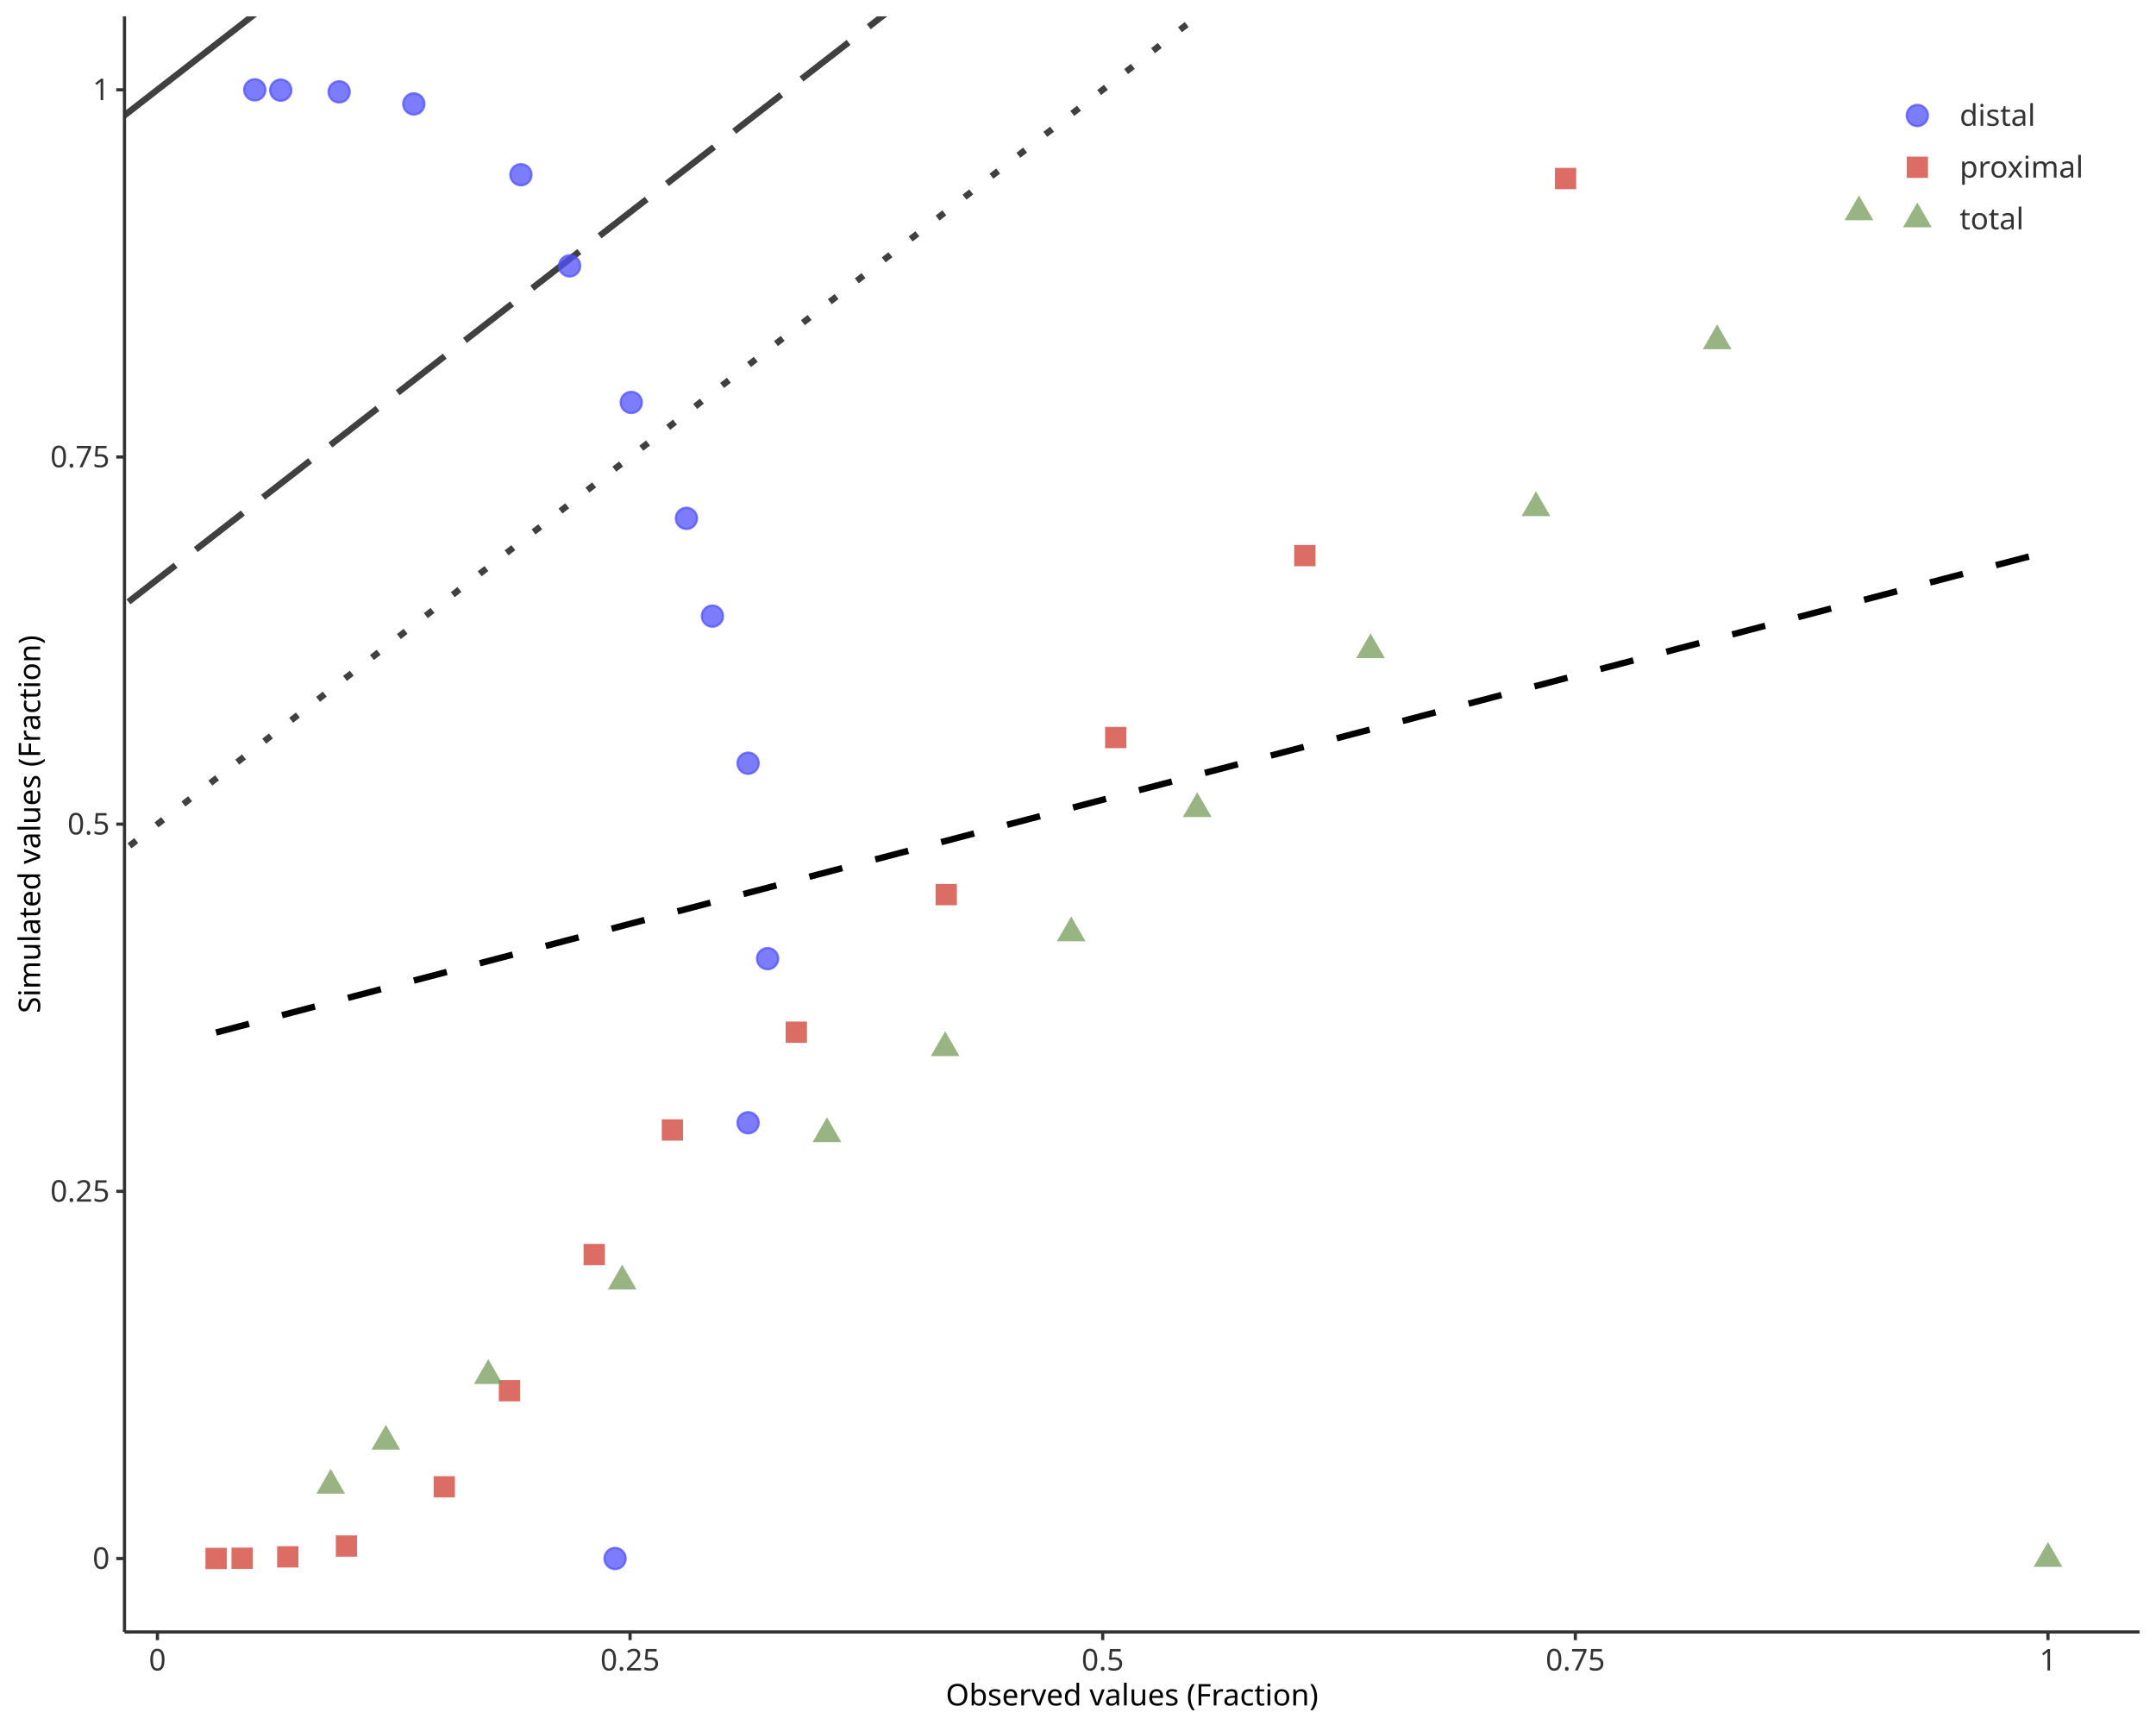
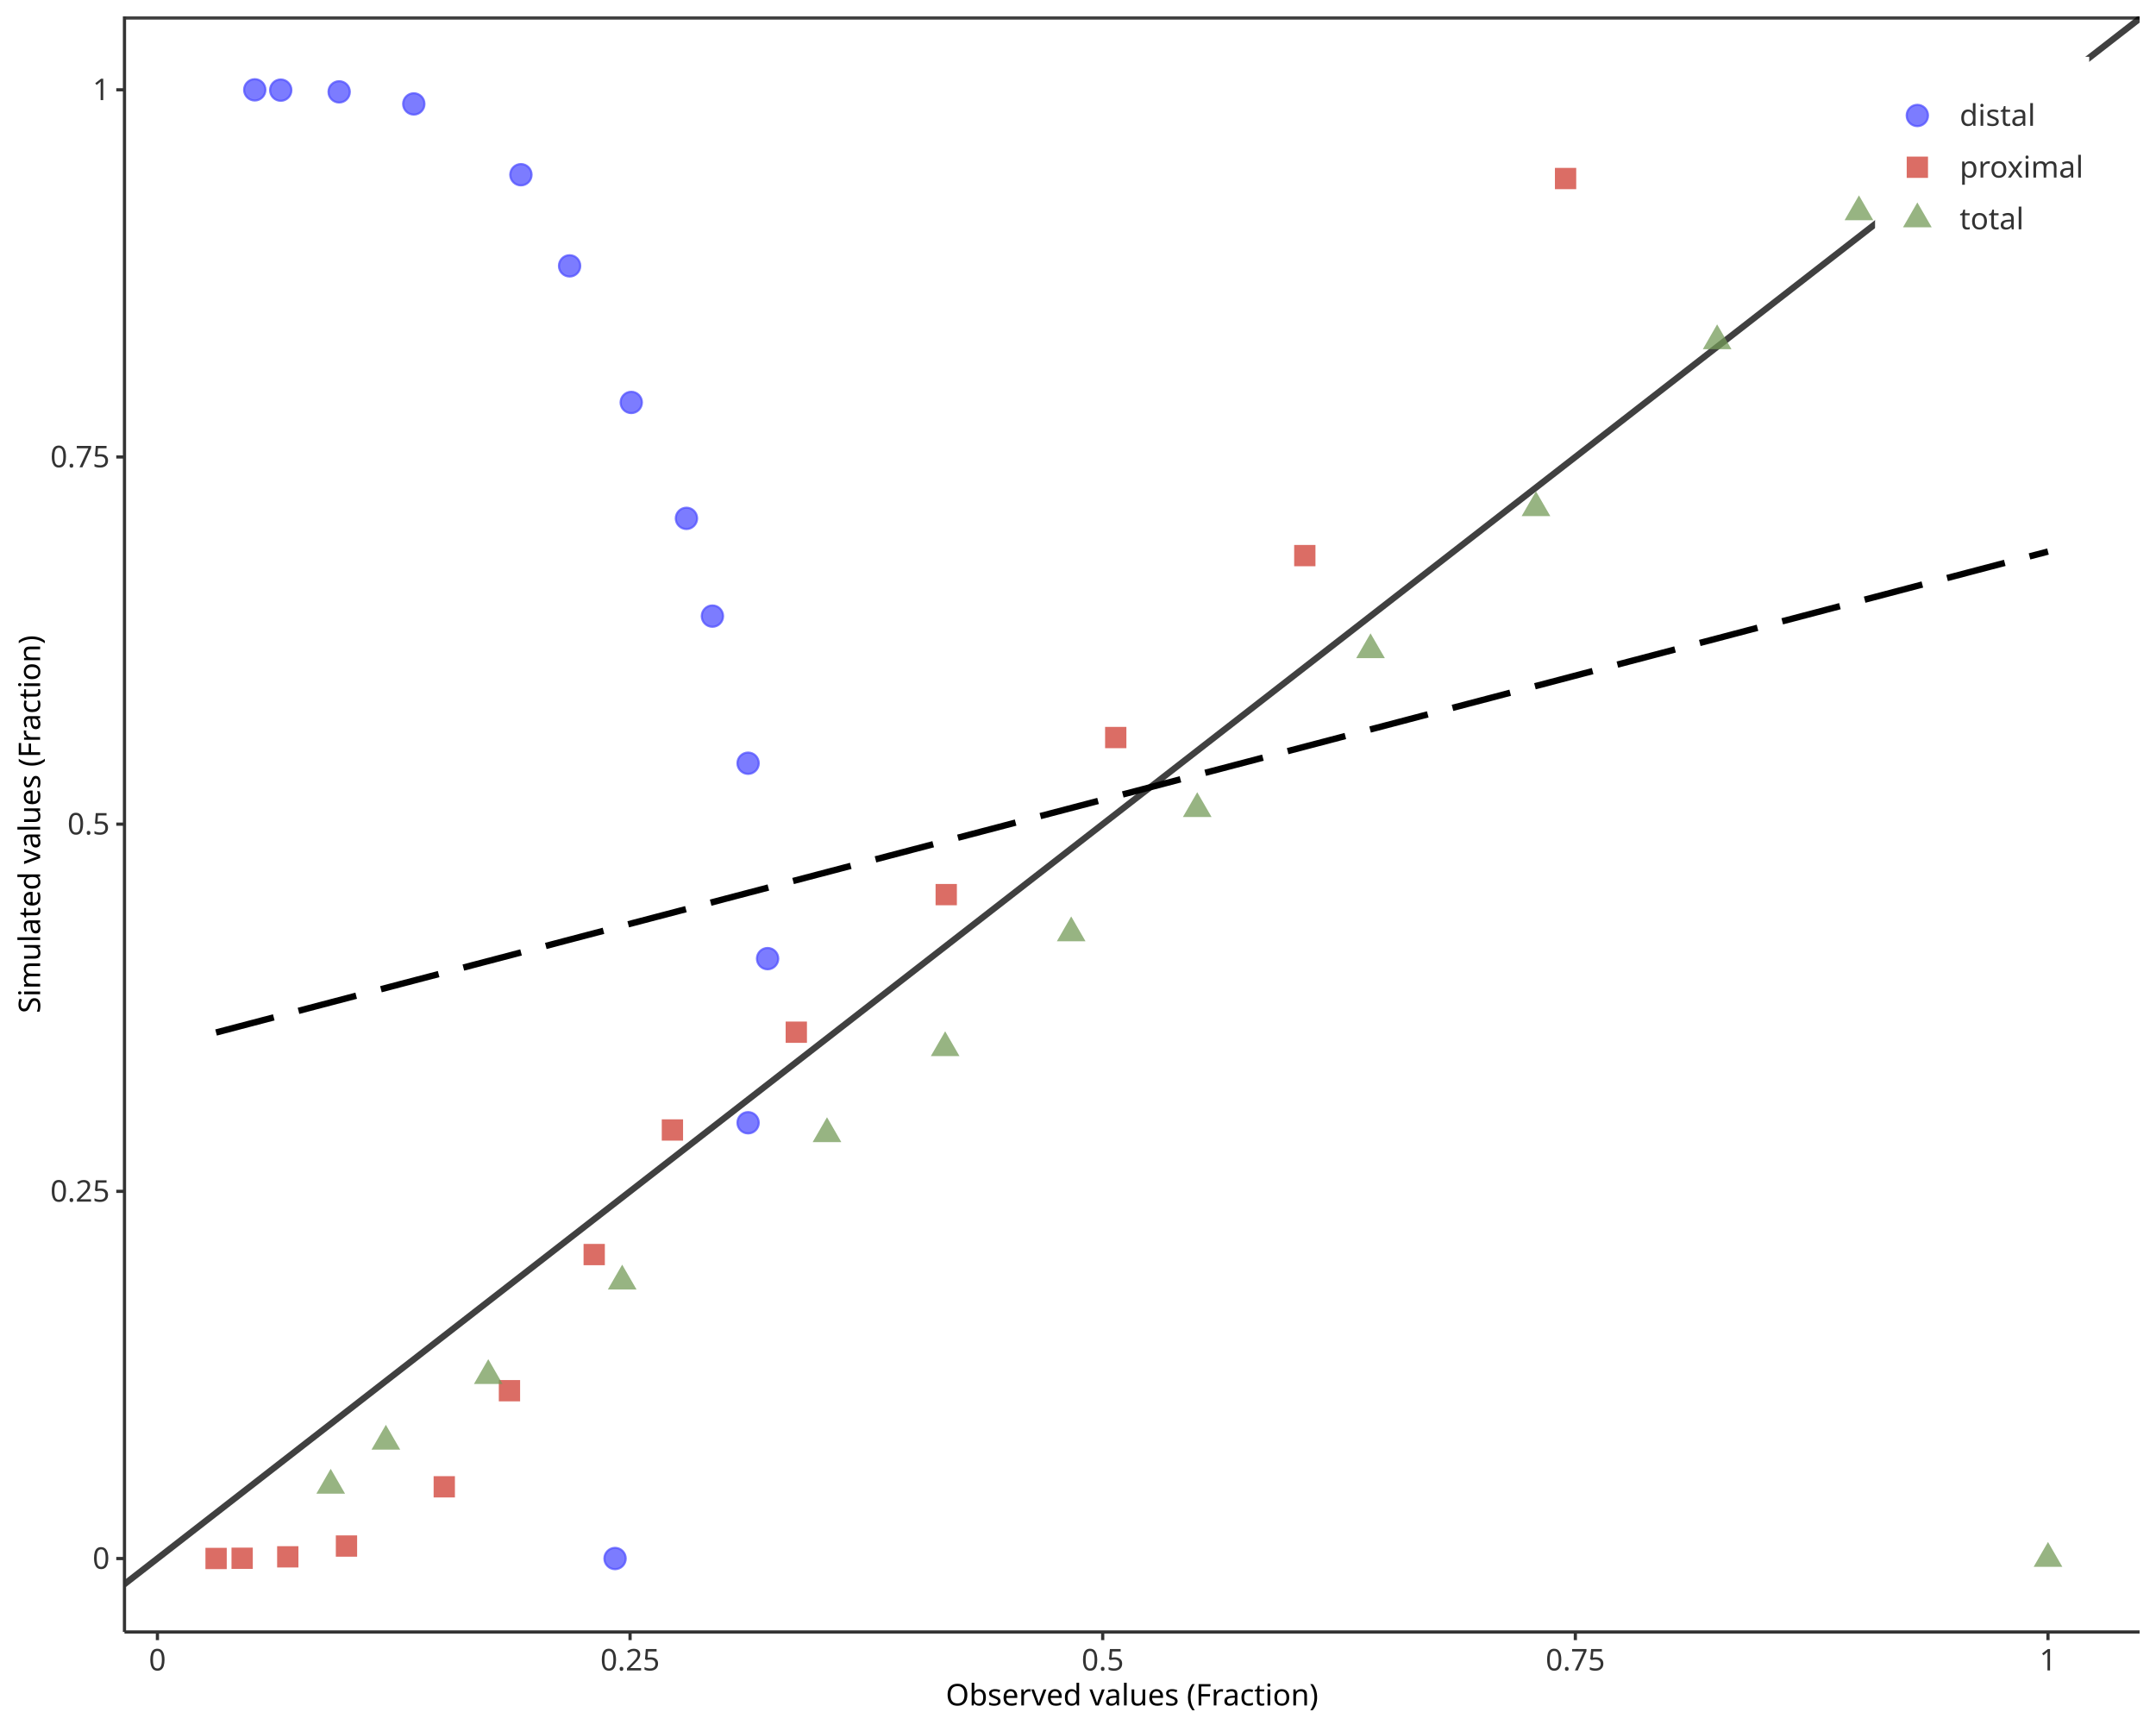
<svg xmlns="http://www.w3.org/2000/svg" class="svglite" data-engine-version="2.0" width="720.00pt" height="576.00pt" viewBox="0 0 720.00 576.00">
  <defs>
    <style type="text/css">
    .svglite line, .svglite polyline, .svglite polygon, .svglite path, .svglite rect, .svglite circle {
      fill: none;
      stroke: #000000;
      stroke-linecap: round;
      stroke-linejoin: round;
      stroke-miterlimit: 10.00;
    }
  </style>
  </defs>
  <rect width="100%" height="100%" style="stroke: none; fill: #FFFFFF;" />
  <defs>
    <clipPath id="cpMC4wMHw3MjAuMDB8MC4wMHw1NzYuMDA=">
      <rect x="0.00" y="0.00" width="720.00" height="576.00" />
    </clipPath>
  </defs>
  <g clip-path="url(#cpMC4wMHw3MjAuMDB8MC4wMHw1NzYuMDA=)">
    <rect x="0.00" y="0.00" width="720.00" height="576.00" style="stroke-width: 1.07; stroke: none; fill: #FFFFFF;" />
  </g>
  <defs>
    <clipPath id="cpNDEuNTd8NzE0LjUyfDUuNDh8NTQ0Ljkz">
      <rect x="41.57" y="5.48" width="672.95" height="539.45" />
    </clipPath>
  </defs>
  <g clip-path="url(#cpNDEuNTd8NzE0LjUyfDUuNDh8NTQ0Ljkz)">
    <rect x="41.57" y="5.48" width="672.95" height="539.45" style="stroke-width: 1.07; stroke: none; fill: #FFFFFF;" />
    <polyline points="41.57,459.11 714.52,459.11 " style="stroke-width: 0.53; stroke: #FFFFFF; stroke-linecap: butt;" />
    <polyline points="41.57,336.50 714.52,336.50 " style="stroke-width: 0.53; stroke: #FFFFFF; stroke-linecap: butt;" />
    <polyline points="41.57,213.89 714.52,213.89 " style="stroke-width: 0.53; stroke: #FFFFFF; stroke-linecap: butt;" />
    <polyline points="41.57,91.29 714.52,91.29 " style="stroke-width: 0.53; stroke: #FFFFFF; stroke-linecap: butt;" />
    <polyline points="131.49,544.93 131.49,5.48 " style="stroke-width: 0.53; stroke: #FFFFFF; stroke-linecap: butt;" />
    <polyline points="289.33,544.93 289.33,5.48 " style="stroke-width: 0.53; stroke: #FFFFFF; stroke-linecap: butt;" />
    <polyline points="447.17,544.93 447.17,5.48 " style="stroke-width: 0.53; stroke: #FFFFFF; stroke-linecap: butt;" />
    <polyline points="605.01,544.93 605.01,5.48 " style="stroke-width: 0.53; stroke: #FFFFFF; stroke-linecap: butt;" />
  </g>
  <g clip-path="url(#cpMC4wMHw3MjAuMDB8MC4wMHw1NzYuMDA=)">
</g>
  <g clip-path="url(#cpNDEuNTd8NzE0LjUyfDUuNDh8NTQ0Ljkz)">
</g>
  <g clip-path="url(#cpMC4wMHw3MjAuMDB8MC4wMHw1NzYuMDA=)">
</g>
  <g clip-path="url(#cpNDEuNTd8NzE0LjUyfDUuNDh8NTQ0Ljkz)">
</g>
  <g clip-path="url(#cpMC4wMHw3MjAuMDB8MC4wMHw1NzYuMDA=)">
</g>
  <g clip-path="url(#cpNDEuNTd8NzE0LjUyfDUuNDh8NTQ0Ljkz)">
</g>
  <g clip-path="url(#cpMC4wMHw3MjAuMDB8MC4wMHw1NzYuMDA=)">
</g>
  <g clip-path="url(#cpNDEuNTd8NzE0LjUyfDUuNDh8NTQ0Ljkz)">
</g>
  <g clip-path="url(#cpMC4wMHw3MjAuMDB8MC4wMHw1NzYuMDA=)">
</g>
  <g clip-path="url(#cpNDEuNTd8NzE0LjUyfDUuNDh8NTQ0Ljkz)">
</g>
  <g clip-path="url(#cpMC4wMHw3MjAuMDB8MC4wMHw1NzYuMDA=)">
</g>
  <g clip-path="url(#cpNDEuNTd8NzE0LjUyfDUuNDh8NTQ0Ljkz)">
</g>
  <g clip-path="url(#cpMC4wMHw3MjAuMDB8MC4wMHw1NzYuMDA=)">
</g>
  <g clip-path="url(#cpNDEuNTd8NzE0LjUyfDUuNDh8NTQ0Ljkz)">
</g>
  <g clip-path="url(#cpMC4wMHw3MjAuMDB8MC4wMHw1NzYuMDA=)">
</g>
  <g clip-path="url(#cpNDEuNTd8NzE0LjUyfDUuNDh8NTQ0Ljkz)">
</g>
  <g clip-path="url(#cpMC4wMHw3MjAuMDB8MC4wMHw1NzYuMDA=)">
</g>
  <g clip-path="url(#cpNDEuNTd8NzE0LjUyfDUuNDh8NTQ0Ljkz)">
</g>
  <g clip-path="url(#cpMC4wMHw3MjAuMDB8MC4wMHw1NzYuMDA=)">
</g>
  <g clip-path="url(#cpNDEuNTd8NzE0LjUyfDUuNDh8NTQ0Ljkz)">
</g>
  <g clip-path="url(#cpMC4wMHw3MjAuMDB8MC4wMHw1NzYuMDA=)">
</g>
  <g clip-path="url(#cpNDEuNTd8NzE0LjUyfDUuNDh8NTQ0Ljkz)">
</g>
  <g clip-path="url(#cpMC4wMHw3MjAuMDB8MC4wMHw1NzYuMDA=)">
</g>
  <g clip-path="url(#cpNDEuNTd8NzE0LjUyfDUuNDh8NTQ0Ljkz)">
</g>
  <g clip-path="url(#cpMC4wMHw3MjAuMDB8MC4wMHw1NzYuMDA=)">
</g>
  <g clip-path="url(#cpNDEuNTd8NzE0LjUyfDUuNDh8NTQ0Ljkz)">
</g>
  <g clip-path="url(#cpMC4wMHw3MjAuMDB8MC4wMHw1NzYuMDA=)">
</g>
  <g clip-path="url(#cpNDEuNTd8NzE0LjUyfDUuNDh8NTQ0Ljkz)">
</g>
  <g clip-path="url(#cpMC4wMHw3MjAuMDB8MC4wMHw1NzYuMDA=)">
</g>
  <g clip-path="url(#cpNDEuNTd8NzE0LjUyfDUuNDh8NTQ0Ljkz)">
</g>
  <g clip-path="url(#cpMC4wMHw3MjAuMDB8MC4wMHw1NzYuMDA=)">
</g>
  <g clip-path="url(#cpNDEuNTd8NzE0LjUyfDUuNDh8NTQ0Ljkz)">
-     <line x1="-631.38" y1="561.25" x2="1387.47" y2="-1006.93" style="stroke-width: 2.13; stroke: #000000; stroke-opacity: 0.75; stroke-linecap: butt;" />
-     <line x1="-631.38" y1="316.04" x2="1387.47" y2="-1252.15" style="stroke-width: 2.13; stroke: #000000; stroke-opacity: 0.75; stroke-dasharray: 19.92,8.54; stroke-linecap: butt;" />
-     <line x1="-631.38" y1="724.73" x2="1387.47" y2="-843.46" style="stroke-width: 2.13; stroke: #000000; stroke-opacity: 0.75; stroke-dasharray: 19.92,8.54; stroke-linecap: butt;" />
-     <line x1="-631.38" y1="70.82" x2="1387.47" y2="-1497.36" style="stroke-width: 2.13; stroke: #000000; stroke-opacity: 0.75; stroke-dasharray: 2.85,8.54; stroke-linecap: butt;" />
-     <line x1="-631.38" y1="806.47" x2="1387.47" y2="-761.72" style="stroke-width: 2.13; stroke: #000000; stroke-opacity: 0.75; stroke-dasharray: 2.85,8.54; stroke-linecap: butt;" />
-     <polyline points="72.16,344.77 79.91,342.73 87.65,340.70 95.39,338.67 103.14,336.63 110.88,334.60 118.62,332.57 126.37,330.54 134.11,328.50 141.86,326.47 149.60,324.44 157.34,322.40 165.09,320.37 172.83,318.34 180.58,316.31 188.32,314.27 196.06,312.24 203.81,310.21 211.55,308.17 219.30,306.14 227.04,304.11 234.78,302.08 242.53,300.04 250.27,298.01 258.02,295.98 265.76,293.94 273.50,291.91 281.25,289.88 288.99,287.84 296.74,285.81 304.48,283.78 312.22,281.75 319.97,279.71 327.71,277.68 335.45,275.65 343.20,273.61 350.94,271.58 358.69,269.55 366.43,267.52 374.17,265.48 381.92,263.45 389.66,261.42 397.41,259.38 405.15,257.35 412.89,255.32 420.64,253.29 428.38,251.25 436.13,249.22 443.87,247.19 451.61,245.15 459.36,243.12 467.10,241.09 474.85,239.05 482.59,237.02 490.33,234.99 498.08,232.96 505.82,230.92 513.57,228.89 521.31,226.86 529.05,224.82 536.80,222.79 544.54,220.76 552.29,218.73 560.03,216.69 567.77,214.66 575.52,212.63 583.26,210.59 591.00,208.56 598.75,206.53 606.49,204.50 614.24,202.46 621.98,200.43 629.72,198.40 637.47,196.36 645.21,194.33 652.96,192.30 660.70,190.26 668.44,188.23 676.19,186.20 683.93,184.17 " style="stroke-width: 2.13; stroke-dasharray: 11.38,11.38; stroke-linecap: butt;" />
+     <line x1="-631.38" y1="1051.68" x2="1387.47" y2="-516.51" style="stroke-width: 2.13; stroke: #000000; stroke-opacity: 0.75; stroke-linecap: butt;" />
+     <line x1="-631.38" y1="5.48" x2="1387.47" y2="5.48" style="stroke-width: 2.13; stroke: #000000; stroke-opacity: 0.75; stroke-linecap: butt;" />
+     <polyline points="72.16,344.77 79.91,342.73 87.65,340.70 95.39,338.67 103.14,336.63 110.88,334.60 118.62,332.57 126.37,330.54 134.11,328.50 141.86,326.47 149.60,324.44 157.34,322.40 165.09,320.37 172.83,318.34 180.58,316.31 188.32,314.27 196.06,312.24 203.81,310.21 211.55,308.17 219.30,306.14 227.04,304.11 234.78,302.08 242.53,300.04 250.27,298.01 258.02,295.98 265.76,293.94 273.50,291.91 281.25,289.88 288.99,287.84 296.74,285.81 304.48,283.78 312.22,281.75 319.97,279.71 327.71,277.68 335.45,275.65 343.20,273.61 350.94,271.58 358.69,269.55 366.43,267.52 374.17,265.48 381.92,263.45 389.66,261.42 397.41,259.38 405.15,257.35 412.89,255.32 420.64,253.29 428.38,251.25 436.13,249.22 443.87,247.19 451.61,245.15 459.36,243.12 467.10,241.09 474.85,239.05 482.59,237.02 490.33,234.99 498.08,232.96 505.82,230.92 513.57,228.89 521.31,226.86 529.05,224.82 536.80,222.79 544.54,220.76 552.29,218.73 560.03,216.69 567.77,214.66 575.52,212.63 583.26,210.59 591.00,208.56 598.75,206.53 606.49,204.50 614.24,202.46 621.98,200.43 629.72,198.40 637.47,196.36 645.21,194.33 652.96,192.30 660.70,190.26 668.44,188.23 676.19,186.20 683.93,184.17 " style="stroke-width: 2.13; stroke-dasharray: 19.92,8.54; stroke-linecap: butt;" />
    <circle cx="205.40" cy="520.41" r="3.56" style="stroke-width: 0.71; stroke: #5050FF; stroke-opacity: 0.75; fill: #5050FF; fill-opacity: 0.75;" />
    <circle cx="249.83" cy="374.90" r="3.56" style="stroke-width: 0.71; stroke: #5050FF; stroke-opacity: 0.75; fill: #5050FF; fill-opacity: 0.75;" />
    <circle cx="256.34" cy="320.10" r="3.56" style="stroke-width: 0.71; stroke: #5050FF; stroke-opacity: 0.75; fill: #5050FF; fill-opacity: 0.75;" />
    <circle cx="249.83" cy="254.85" r="3.56" style="stroke-width: 0.71; stroke: #5050FF; stroke-opacity: 0.75; fill: #5050FF; fill-opacity: 0.75;" />
    <circle cx="237.91" cy="205.73" r="3.56" style="stroke-width: 0.71; stroke: #5050FF; stroke-opacity: 0.75; fill: #5050FF; fill-opacity: 0.75;" />
    <circle cx="229.24" cy="173.09" r="3.56" style="stroke-width: 0.71; stroke: #5050FF; stroke-opacity: 0.75; fill: #5050FF; fill-opacity: 0.75;" />
    <circle cx="210.81" cy="134.38" r="3.56" style="stroke-width: 0.71; stroke: #5050FF; stroke-opacity: 0.75; fill: #5050FF; fill-opacity: 0.75;" />
    <circle cx="190.22" cy="88.78" r="3.56" style="stroke-width: 0.71; stroke: #5050FF; stroke-opacity: 0.75; fill: #5050FF; fill-opacity: 0.75;" />
    <circle cx="173.96" cy="58.34" r="3.56" style="stroke-width: 0.71; stroke: #5050FF; stroke-opacity: 0.75; fill: #5050FF; fill-opacity: 0.75;" />
    <circle cx="138.19" cy="34.70" r="3.56" style="stroke-width: 0.71; stroke: #5050FF; stroke-opacity: 0.75; fill: #5050FF; fill-opacity: 0.75;" />
    <circle cx="113.26" cy="30.67" r="3.56" style="stroke-width: 0.71; stroke: #5050FF; stroke-opacity: 0.75; fill: #5050FF; fill-opacity: 0.75;" />
    <circle cx="93.75" cy="30.10" r="3.56" style="stroke-width: 0.71; stroke: #5050FF; stroke-opacity: 0.75; fill: #5050FF; fill-opacity: 0.75;" />
    <circle cx="85.08" cy="30.00" r="3.56" style="stroke-width: 0.71; stroke: #5050FF; stroke-opacity: 0.75; fill: #5050FF; fill-opacity: 0.75;" />
    <polygon points="519.27,63.17 526.38,63.17 526.38,56.06 519.27,56.06 " style="stroke-width: 0.71; stroke: none; fill: #CE3D32; fill-opacity: 0.75;" />
    <polygon points="432.19,189.08 439.30,189.08 439.30,181.97 432.19,181.97 " style="stroke-width: 0.71; stroke: none; fill: #CE3D32; fill-opacity: 0.75;" />
    <polygon points="369.05,249.83 376.16,249.83 376.16,242.72 369.05,242.72 " style="stroke-width: 0.71; stroke: none; fill: #CE3D32; fill-opacity: 0.75;" />
    <polygon points="312.44,302.28 319.55,302.28 319.55,295.17 312.44,295.17 " style="stroke-width: 0.71; stroke: none; fill: #CE3D32; fill-opacity: 0.75;" />
    <polygon points="262.37,348.22 269.48,348.22 269.48,341.11 262.37,341.11 " style="stroke-width: 0.71; stroke: none; fill: #CE3D32; fill-opacity: 0.75;" />
    <polygon points="221.00,380.87 228.11,380.87 228.11,373.76 221.00,373.76 " style="stroke-width: 0.71; stroke: none; fill: #CE3D32; fill-opacity: 0.75;" />
    <polygon points="194.88,422.47 201.99,422.47 201.99,415.36 194.88,415.36 " style="stroke-width: 0.71; stroke: none; fill: #CE3D32; fill-opacity: 0.75;" />
    <polygon points="166.58,467.93 173.69,467.93 173.69,460.82 166.58,460.82 " style="stroke-width: 0.71; stroke: none; fill: #CE3D32; fill-opacity: 0.75;" />
    <polygon points="144.81,500.02 151.92,500.02 151.92,492.91 144.81,492.91 " style="stroke-width: 0.71; stroke: none; fill: #CE3D32; fill-opacity: 0.75;" />
    <polygon points="112.15,519.80 119.26,519.80 119.26,512.69 112.15,512.69 " style="stroke-width: 0.71; stroke: none; fill: #CE3D32; fill-opacity: 0.75;" />
    <polygon points="92.55,523.40 99.66,523.40 99.66,516.29 92.55,516.29 " style="stroke-width: 0.71; stroke: none; fill: #CE3D32; fill-opacity: 0.75;" />
    <polygon points="77.31,523.88 84.42,523.88 84.42,516.77 77.31,516.77 " style="stroke-width: 0.71; stroke: none; fill: #CE3D32; fill-opacity: 0.75;" />
    <polygon points="68.61,523.95 75.72,523.95 75.72,516.84 68.61,516.84 " style="stroke-width: 0.71; stroke: none; fill: #CE3D32; fill-opacity: 0.75;" />
    <polygon points="683.93,514.88 688.72,523.18 679.14,523.18 " style="stroke-width: 0.71; stroke: none; fill: #749B58; fill-opacity: 0.75;" />
    <polygon points="620.80,65.24 625.58,73.53 616.01,73.53 " style="stroke-width: 0.71; stroke: none; fill: #749B58; fill-opacity: 0.75;" />
    <polygon points="573.44,108.31 578.23,116.61 568.66,116.61 " style="stroke-width: 0.71; stroke: none; fill: #749B58; fill-opacity: 0.75;" />
    <polygon points="512.94,164.05 517.73,172.34 508.15,172.34 " style="stroke-width: 0.71; stroke: none; fill: #749B58; fill-opacity: 0.75;" />
    <polygon points="457.69,211.48 462.48,219.77 452.90,219.77 " style="stroke-width: 0.71; stroke: none; fill: #749B58; fill-opacity: 0.75;" />
    <polygon points="399.82,264.53 404.61,272.82 395.03,272.82 " style="stroke-width: 0.71; stroke: none; fill: #749B58; fill-opacity: 0.75;" />
    <polygon points="357.73,306.01 362.51,314.30 352.94,314.30 " style="stroke-width: 0.71; stroke: none; fill: #749B58; fill-opacity: 0.75;" />
    <polygon points="315.64,344.36 320.42,352.65 310.85,352.65 " style="stroke-width: 0.71; stroke: none; fill: #749B58; fill-opacity: 0.75;" />
    <polygon points="276.18,373.06 280.96,381.36 271.39,381.36 " style="stroke-width: 0.71; stroke: none; fill: #749B58; fill-opacity: 0.75;" />
    <polygon points="207.78,422.28 212.57,430.58 202.99,430.58 " style="stroke-width: 0.71; stroke: none; fill: #749B58; fill-opacity: 0.75;" />
    <polygon points="163.06,453.84 167.84,462.13 158.27,462.13 " style="stroke-width: 0.71; stroke: none; fill: #749B58; fill-opacity: 0.75;" />
    <polygon points="128.86,475.76 133.65,484.05 124.07,484.05 " style="stroke-width: 0.71; stroke: none; fill: #749B58; fill-opacity: 0.75;" />
    <polygon points="110.44,490.46 115.23,498.76 105.65,498.76 " style="stroke-width: 0.71; stroke: none; fill: #749B58; fill-opacity: 0.75;" />
  </g>
  <g clip-path="url(#cpMC4wMHw3MjAuMDB8MC4wMHw1NzYuMDA=)">
    <polyline points="41.57,544.93 41.57,5.48 " style="stroke-width: 1.07; stroke: #333333; stroke-linecap: butt;" />
    <text x="36.64" y="523.85" text-anchor="end" style="font-size: 10.00px; fill: #333333; font-family: sans;" textLength="5.56px" lengthAdjust="spacingAndGlyphs">0</text>
    <text x="36.64" y="401.25" text-anchor="end" style="font-size: 10.00px; fill: #333333; font-family: sans;" textLength="19.46px" lengthAdjust="spacingAndGlyphs">0.25</text>
    <text x="36.64" y="278.64" text-anchor="end" style="font-size: 10.00px; fill: #333333; font-family: sans;" textLength="13.90px" lengthAdjust="spacingAndGlyphs">0.5</text>
    <text x="36.64" y="156.03" text-anchor="end" style="font-size: 10.00px; fill: #333333; font-family: sans;" textLength="19.46px" lengthAdjust="spacingAndGlyphs">0.75</text>
    <text x="36.64" y="33.43" text-anchor="end" style="font-size: 10.00px; fill: #333333; font-family: sans;" textLength="5.56px" lengthAdjust="spacingAndGlyphs">1</text>
    <polyline points="38.83,520.41 41.57,520.41 " style="stroke-width: 1.07; stroke: #333333; stroke-linecap: butt;" />
    <polyline points="38.83,397.81 41.57,397.81 " style="stroke-width: 1.07; stroke: #333333; stroke-linecap: butt;" />
    <polyline points="38.83,275.20 41.57,275.20 " style="stroke-width: 1.07; stroke: #333333; stroke-linecap: butt;" />
    <polyline points="38.83,152.59 41.57,152.59 " style="stroke-width: 1.07; stroke: #333333; stroke-linecap: butt;" />
    <polyline points="38.83,29.98 41.57,29.98 " style="stroke-width: 1.07; stroke: #333333; stroke-linecap: butt;" />
    <polyline points="41.57,544.93 714.52,544.93 " style="stroke-width: 1.07; stroke: #333333; stroke-linecap: butt;" />
    <polyline points="52.57,547.67 52.57,544.93 " style="stroke-width: 1.07; stroke: #333333; stroke-linecap: butt;" />
    <polyline points="210.41,547.67 210.41,544.93 " style="stroke-width: 1.07; stroke: #333333; stroke-linecap: butt;" />
    <polyline points="368.25,547.67 368.25,544.93 " style="stroke-width: 1.07; stroke: #333333; stroke-linecap: butt;" />
    <polyline points="526.09,547.67 526.09,544.93 " style="stroke-width: 1.07; stroke: #333333; stroke-linecap: butt;" />
    <polyline points="683.93,547.67 683.93,544.93 " style="stroke-width: 1.07; stroke: #333333; stroke-linecap: butt;" />
    <text x="52.57" y="557.78" text-anchor="middle" style="font-size: 10.00px; fill: #333333; font-family: sans;" textLength="5.56px" lengthAdjust="spacingAndGlyphs">0</text>
    <text x="210.41" y="557.78" text-anchor="middle" style="font-size: 10.00px; fill: #333333; font-family: sans;" textLength="19.46px" lengthAdjust="spacingAndGlyphs">0.25</text>
    <text x="368.25" y="557.78" text-anchor="middle" style="font-size: 10.00px; fill: #333333; font-family: sans;" textLength="13.90px" lengthAdjust="spacingAndGlyphs">0.5</text>
    <text x="526.09" y="557.78" text-anchor="middle" style="font-size: 10.00px; fill: #333333; font-family: sans;" textLength="19.46px" lengthAdjust="spacingAndGlyphs">0.75</text>
    <text x="683.93" y="557.78" text-anchor="middle" style="font-size: 10.00px; fill: #333333; font-family: sans;" textLength="5.56px" lengthAdjust="spacingAndGlyphs">1</text>
    <text x="378.05" y="569.48" text-anchor="middle" style="font-size: 10.00px; font-family: sans;" textLength="120.62px" lengthAdjust="spacingAndGlyphs">Observed values (Fraction)</text>
    <text transform="translate(13.40,275.21) rotate(-90)" text-anchor="middle" style="font-size: 10.00px; font-family: sans;" textLength="121.73px" lengthAdjust="spacingAndGlyphs">Simulated values (Fraction)</text>
    <rect x="626.18" y="18.97" width="71.51" height="68.28" style="stroke-width: 1.07; stroke: none; fill: #FFFFFF;" />
    <rect x="631.66" y="29.92" width="17.28" height="17.28" style="stroke-width: 1.07; stroke: none; fill: #FFFFFF;" />
    <circle cx="640.30" cy="38.56" r="3.56" style="stroke-width: 0.71; stroke: #5050FF; stroke-opacity: 0.75; fill: #5050FF; fill-opacity: 0.75;" />
    <rect x="631.66" y="47.20" width="17.28" height="17.28" style="stroke-width: 1.07; stroke: none; fill: #FFFFFF;" />
    <polygon points="636.75,59.40 643.86,59.40 643.86,52.29 636.75,52.29 " style="stroke-width: 0.71; stroke: none; fill: #CE3D32; fill-opacity: 0.75;" />
    <rect x="631.66" y="64.48" width="17.28" height="17.28" style="stroke-width: 1.07; stroke: none; fill: #FFFFFF;" />
    <polygon points="640.30,67.60 645.09,75.89 635.52,75.89 " style="stroke-width: 0.71; stroke: none; fill: #749B58; fill-opacity: 0.75;" />
    <text x="654.42" y="42.01" style="font-size: 10.00px; fill: #333333; font-family: sans;" textLength="23.35px" lengthAdjust="spacingAndGlyphs">distal</text>
    <text x="654.42" y="59.29" style="font-size: 10.00px; fill: #333333; font-family: sans;" textLength="37.79px" lengthAdjust="spacingAndGlyphs">proximal</text>
    <text x="654.42" y="76.57" style="font-size: 10.00px; fill: #333333; font-family: sans;" textLength="18.90px" lengthAdjust="spacingAndGlyphs">total</text>
  </g>
</svg>
